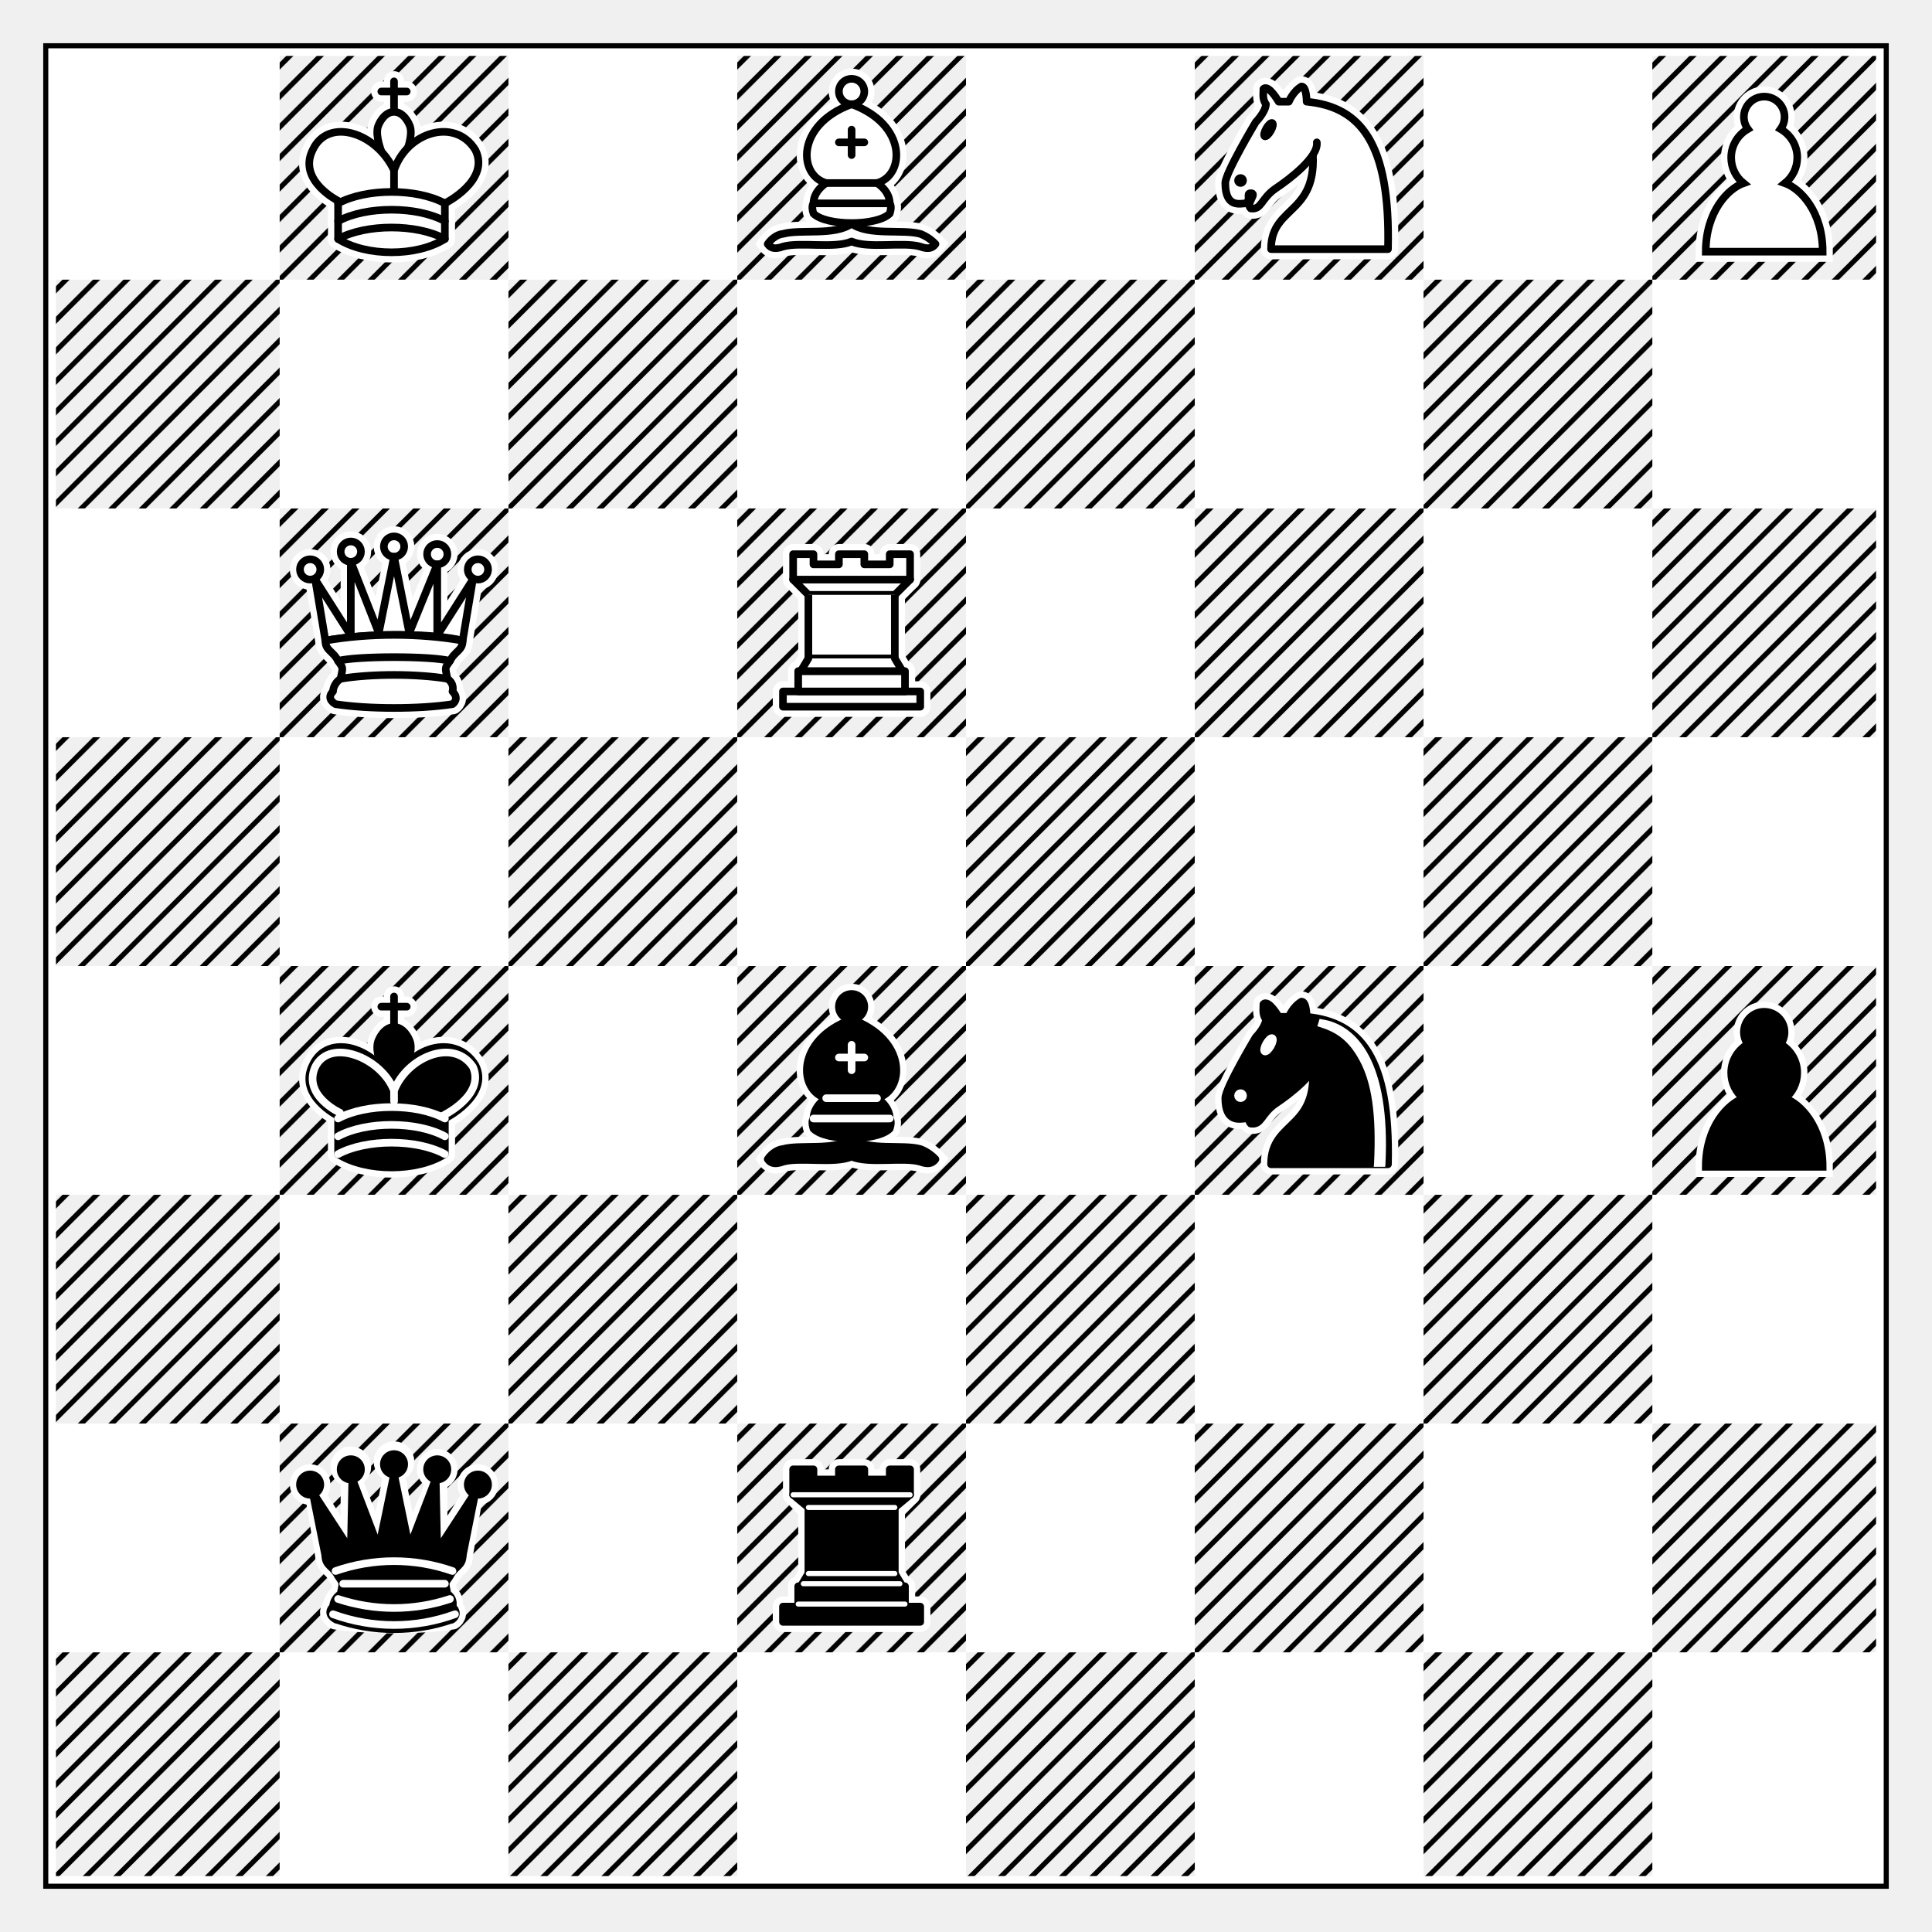
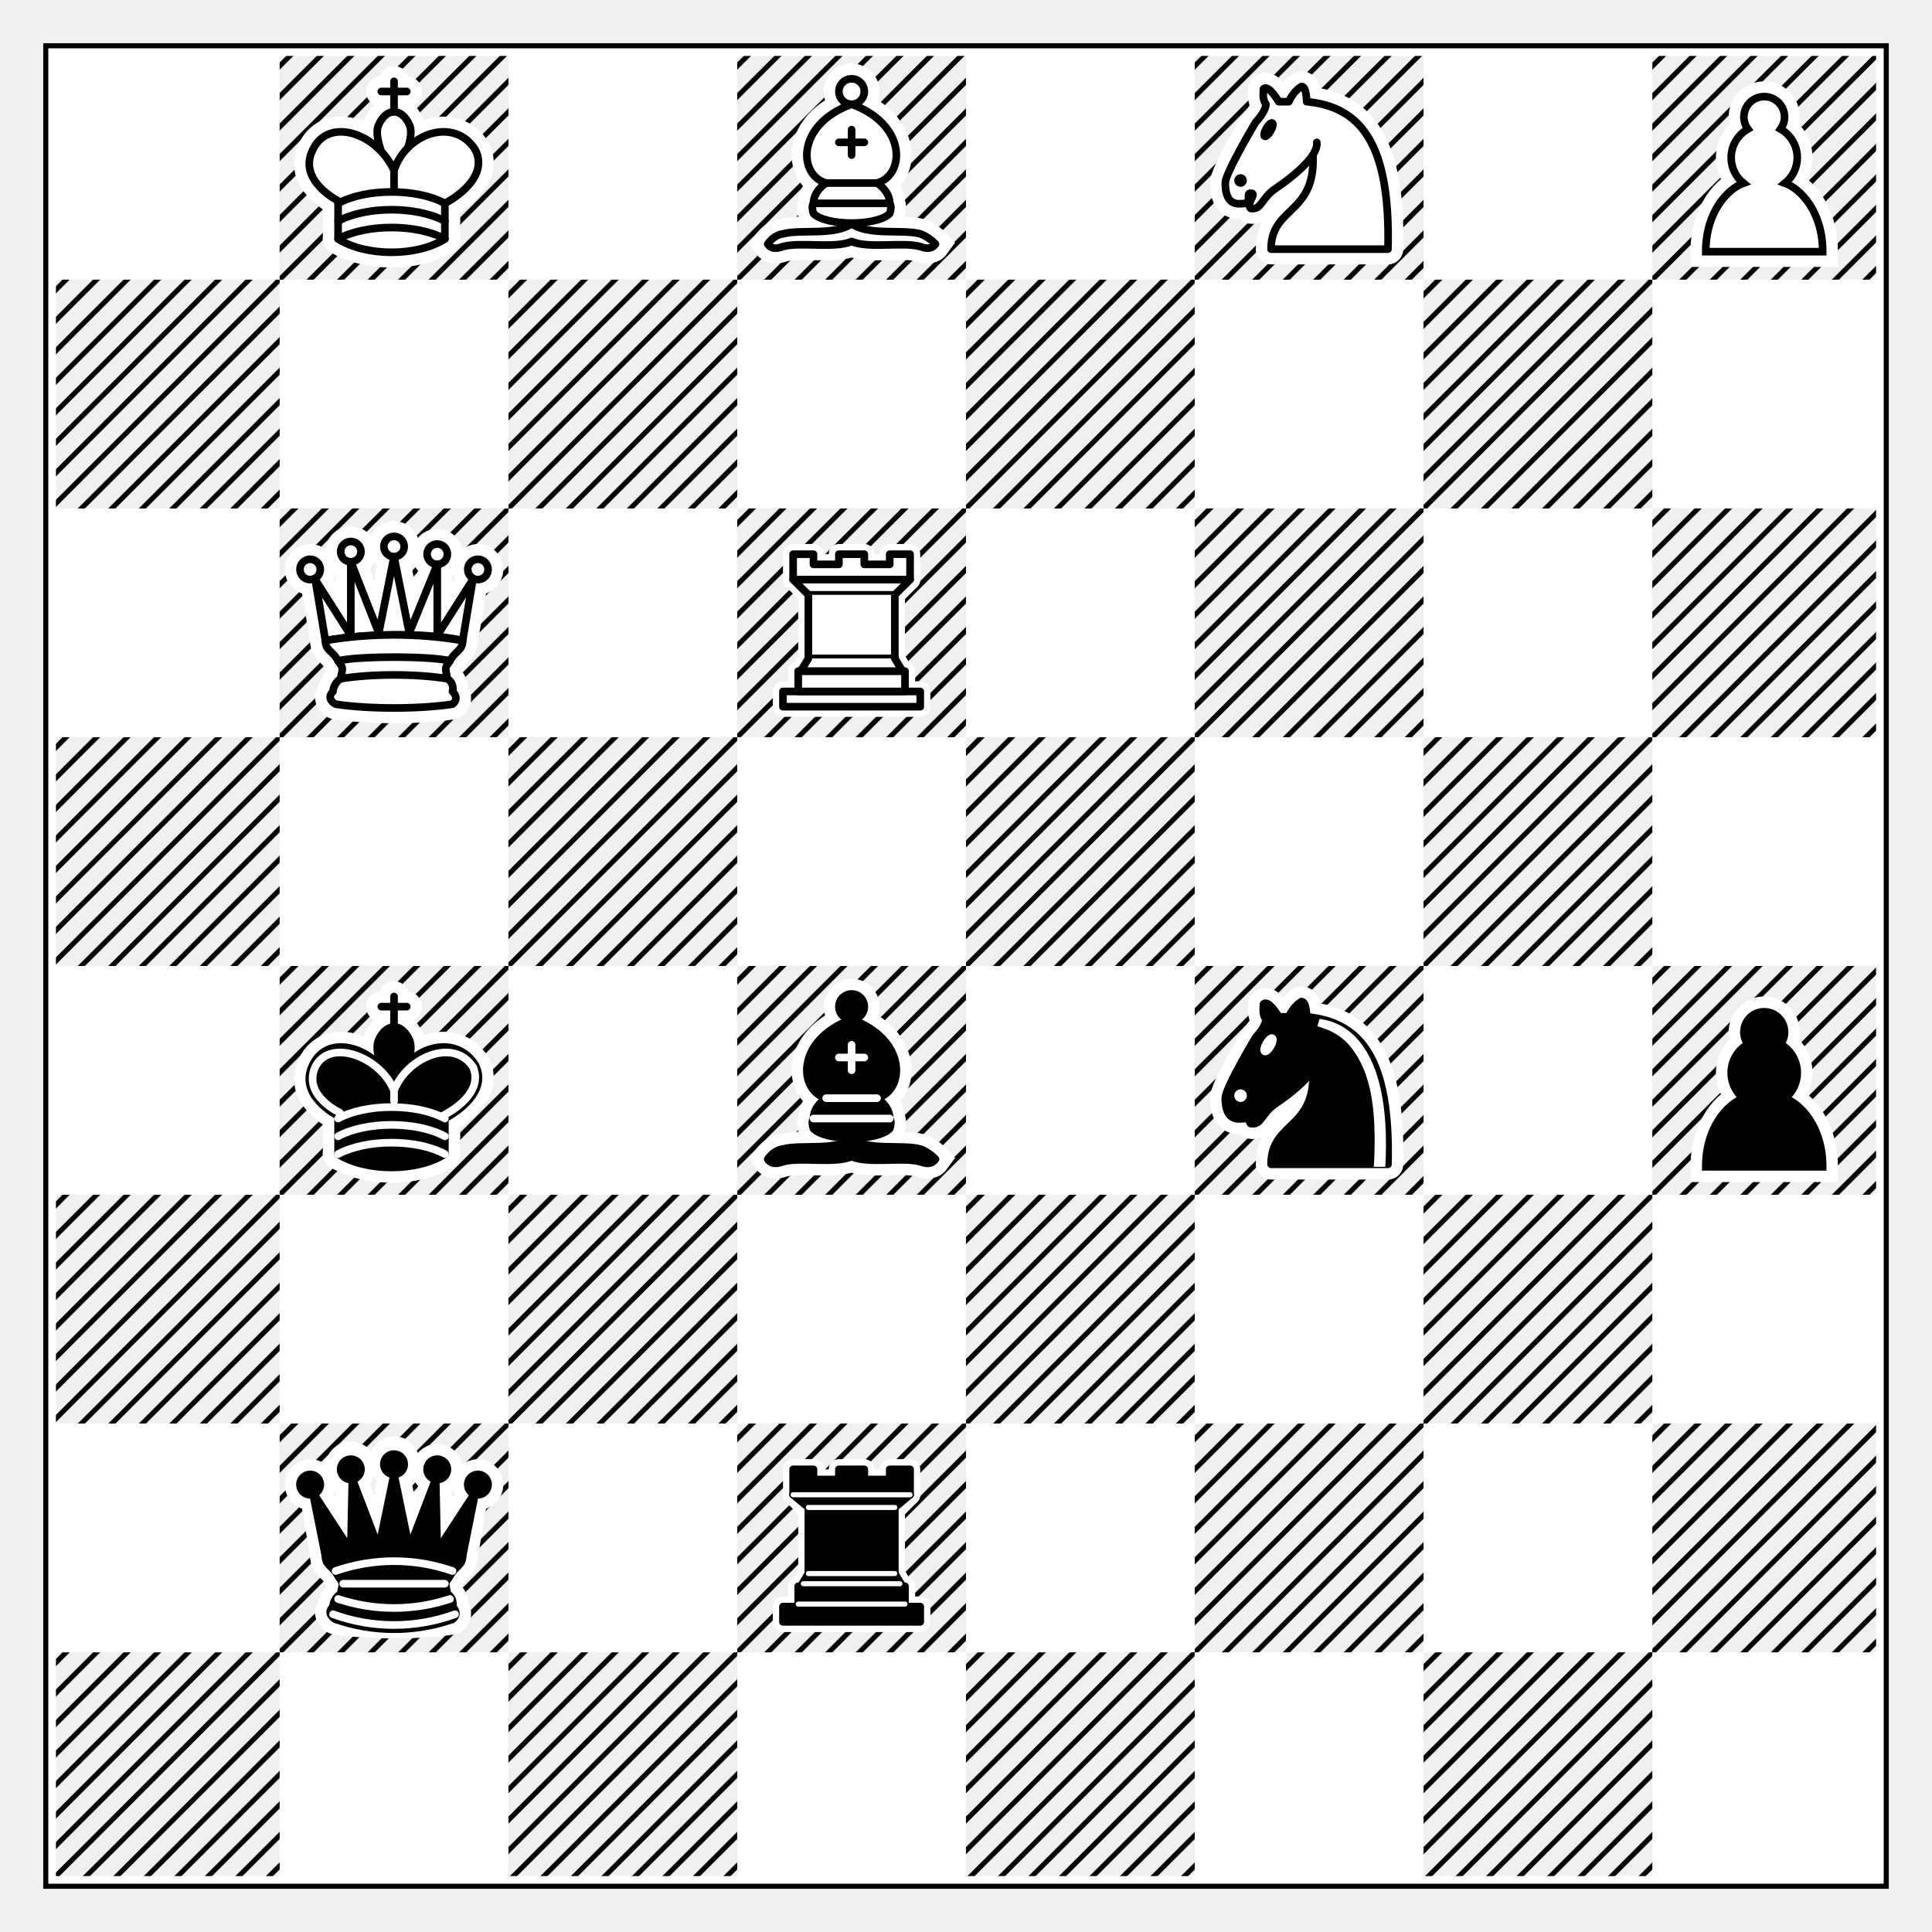
<svg xmlns="http://www.w3.org/2000/svg" xmlns:xlink="http://www.w3.org/1999/xlink" height="380" width="380">
  <defs>
    <pattern id="diagonalHatch" patternUnits="userSpaceOnUse" width="6" height="6">
      <path d="M-1,1 l2,-2            M0,6 l6,-6            M5,7 l2,-2" style="stroke:black; stroke-width:1" />
    </pattern>
    <pattern id="chessboard" patternUnits="userSpaceOnUse" width="90" height="90">
      <rect x="0" y="0" width="45" height="45" style="fill:#ffffff;" />
      <rect x="45" y="45" width="45" height="45" style="fill:#ffffff;" />
    </pattern>
    <symbol id="bishopborder">
-       <g style="fill:#ffffff; stroke:#ffffff; stroke-linecap:butt; stroke-width:4">
+       <g style="fill:#ffffff; stroke:#ffffff; stroke-linecap:butt; stroke-width:6">
        <path d="M 9,36 C 12.39,35.03 19.11,36.43 22.5,34 C 25.89,36.43 32.61,35.03 36,36 C 36,36 37.65,36.54 39,38 C 38.32,38.97 37.35,38.99 36,38.5 C 32.61,37.53 25.89,38.96 22.5,37.5 C 19.11,38.96 12.39,37.53 9,38.5 C 7.646,38.99 6.677,38.97 6,38 C 7.354,36.06 9,36 9,36 z" />
        <path d="M 15,32 C 17.5,34.5 27.5,34.5 30,32 C 30.5,30.5 30,30 30,30 C 30,27.5 27.5,26 27.5,26 C 33,24.5 33.5,14.5 22.5,10.5 C 11.5,14.5 12,24.5 17.5,26 C 17.5,26 15,27.5 15,30 C 15,30 14.5,30.5 15,32 z" />
        <path d="M 25 8 A 2.5 2.5 0 1 1  20,8 A 2.5 2.5 0 1 1  25 8 z" />
      </g>
    </symbol>
    <symbol id="bb">
-       <use xlink:href="#bishopborder" style="fill:#ffffff; stroke:#ffffff; stroke-width:4;" />
+       <use xlink:href="#bishopborder" />
      <g style="opacity:1; fill:none; fill-rule:evenodd; fill-opacity:1; stroke:#000000; stroke-width:1.5; stroke-linecap:round; stroke-linejoin:round; stroke-miterlimit:4; stroke-dasharray:none; stroke-opacity:1;">
        <g style="fill:#000000; stroke:#000000; stroke-linecap:butt;">
          <path d="M 9,36 C 12.39,35.03 19.11,36.43 22.5,34 C 25.89,36.43 32.61,35.03 36,36 C 36,36 37.65,36.54 39,38 C 38.32,38.97 37.35,38.99 36,38.5 C 32.61,37.53 25.89,38.96 22.5,37.5 C 19.11,38.96 12.39,37.53 9,38.5 C 7.646,38.99 6.677,38.97 6,38 C 7.354,36.06 9,36 9,36 z" />
          <path d="M 15,32 C 17.5,34.5 27.5,34.5 30,32 C 30.5,30.5 30,30 30,30 C 30,27.5 27.5,26 27.5,26 C 33,24.5 33.5,14.5 22.5,10.5 C 11.5,14.5 12,24.5 17.5,26 C 17.5,26 15,27.5 15,30 C 15,30 14.5,30.5 15,32 z" />
          <path d="M 25 8 A 2.5 2.5 0 1 1  20,8 A 2.5 2.5 0 1 1  25 8 z" />
        </g>
        <path d="M 17.5,26 L 27.5,26 M 15,30 L 30,30 M 22.5,15.5 L 22.5,20.5 M 20,18 L 25,18" style="fill:none; stroke:#ffffff; stroke-linejoin:miter;" />
      </g>
    </symbol>
    <symbol id="wb">
-       <use xlink:href="#bishopborder" style="fill:#ffffff; stroke:#ffffff; stroke-width:4;" />
+       <use xlink:href="#bishopborder" />
      <g style="opacity:1; fill:none; fill-rule:evenodd; fill-opacity:1; stroke:#000000; stroke-width:1.5; stroke-linecap:round; stroke-linejoin:round; stroke-miterlimit:4; stroke-dasharray:none; stroke-opacity:1;">
        <g style="fill:#ffffff; stroke:#000000; stroke-linecap:butt;">
          <path d="M 9,36 C 12.39,35.03 19.11,36.43 22.5,34 C 25.89,36.43 32.61,35.03 36,36 C 36,36 37.65,36.54 39,38 C 38.32,38.97 37.35,38.99 36,38.5 C 32.61,37.53 25.89,38.96 22.5,37.5 C 19.11,38.96 12.39,37.53 9,38.5 C 7.646,38.99 6.677,38.97 6,38 C 7.354,36.06 9,36 9,36 z" />
          <path d="M 15,32 C 17.5,34.5 27.5,34.5 30,32 C 30.5,30.5 30,30 30,30 C 30,27.5 27.5,26 27.5,26 C 33,24.5 33.5,14.5 22.5,10.5 C 11.5,14.5 12,24.5 17.5,26 C 17.5,26 15,27.5 15,30 C 15,30 14.5,30.5 15,32 z" />
          <path d="M 25 8 A 2.5 2.5 0 1 1  20,8 A 2.5 2.5 0 1 1  25 8 z" />
        </g>
        <path d="M 17.5,26 L 27.5,26 M 15,30 L 30,30 M 22.5,15.5 L 22.5,20.5 M 20,18 L 25,18" style="fill:none; stroke:#000000; stroke-linejoin:miter;" />
      </g>
    </symbol>
    <symbol id="kingborder">
-       <g style="fill:none; fill-opacity:1; fill-rule:evenodd; stroke:#ffffff; stroke-width:4; stroke-linecap:round;stroke-linejoin:round;stroke-miterlimit:4; stroke-dasharray:none; stroke-opacity:1;">
+       <g style="fill:none; fill-opacity:1; fill-rule:evenodd; stroke:#ffffff; stroke-width:6; stroke-linecap:round;stroke-linejoin:round;stroke-miterlimit:4; stroke-dasharray:none; stroke-opacity:1;">
        <path d="M 22.5,11.63 L 22.5,6" style="fill:none; stroke:#ffffff; stroke-linejoin:miter;" id="path6570" />
        <path d="M 22.5,25 C 22.5,25 27,17.5 25.5,14.5 C 25.5,14.5 24.5,12 22.5,12 C 20.5,12 19.5,14.5 19.5,14.5 C 18,17.5 22.5,25 22.5,25" style="fill:#000000;fill-opacity:1; stroke-linecap:butt; stroke-linejoin:miter;" />
        <path d="M 11.5,37 C 17,40.5 27,40.5 32.5,37 L 32.5,30 C 32.5,30 41.5,25.5 38.5,19.5 C 34.5,13 25,16 22.5,23.5 L 22.5,27 L 22.5,23.5 C 19,16 9.5,13 6.5,19.5 C 3.5,25.5 11.5,29.5 11.5,29.5 L 11.5,37 z " style="fill:#000000; stroke:#ffffff;" />
        <path d="M 20,8 L 25,8" style="fill:none; stroke:#ffffff; stroke-linejoin:miter;" />
        <path d="M 32,29.5 C 32,29.5 40.5,25.5 38.03,19.85 C 34.15,14 25,18 22.5,24.5 L 22.51,26.6 L 22.5,24.5 C 20,18 9.906,14 6.997,19.85 C 4.5,25.5 11.85,28.85 11.85,28.85" style="fill:none; stroke:#ffffff;" />
        <path d="M 11.5,30 C 17,27 27,27 32.5,30 M 11.5,33.5 C 17,30.5 27,30.5 32.5,33.5 M 11.5,37 C 17,34 27,34 32.5,37" style="fill:none; stroke:#ffffff;" />
      </g>
    </symbol>
    <symbol id="bk">
      <use xlink:href="#kingborder" />
      <g style="fill:none; fill-opacity:1; fill-rule:evenodd; stroke:#000000; stroke-width:1.5; stroke-linecap:round;stroke-linejoin:round;stroke-miterlimit:4; stroke-dasharray:none; stroke-opacity:1;">
        <path d="M 22.5,11.63 L 22.5,6" style="fill:none; stroke:#000000; stroke-linejoin:miter;" id="path6570" />
        <path d="M 22.5,25 C 22.5,25 27,17.5 25.5,14.5 C 25.5,14.5 24.5,12 22.5,12 C 20.5,12 19.5,14.5 19.5,14.5 C 18,17.5 22.5,25 22.5,25" style="fill:#000000;fill-opacity:1; stroke-linecap:butt; stroke-linejoin:miter;" />
        <path d="M 11.5,37 C 17,40.5 27,40.5 32.5,37 L 32.5,30 C 32.5,30 41.5,25.5 38.5,19.5 C 34.5,13 25,16 22.5,23.5 L 22.5,27 L 22.5,23.5 C 19,16 9.5,13 6.5,19.5 C 3.5,25.5 11.5,29.5 11.5,29.5 L 11.5,37 z " style="fill:#000000; stroke:#000000;" />
        <path d="M 20,8 L 25,8" style="fill:none; stroke:#000000; stroke-linejoin:miter;" />
        <path d="M 32,29.5 C 32,29.5 40.5,25.5 38.03,19.85 C 34.15,14 25,18 22.5,24.5 L 22.51,26.6 L 22.5,24.5 C 20,18 9.906,14 6.997,19.85 C 4.5,25.5 11.85,28.85 11.85,28.85" style="fill:none; stroke:#ffffff;" />
        <path d="M 11.5,30 C 17,27 27,27 32.5,30 M 11.5,33.5 C 17,30.5 27,30.5 32.5,33.5 M 11.5,37 C 17,34 27,34 32.5,37" style="fill:none; stroke:#ffffff;" />
      </g>
    </symbol>
    <symbol id="wk">
      <use xlink:href="#kingborder" />
      <g style="fill:none; fill-opacity:1; fill-rule:evenodd; stroke:#000000; stroke-width:1.5; stroke-linecap:round;stroke-linejoin:round;stroke-miterlimit:4; stroke-dasharray:none; stroke-opacity:1;">
        <path d="M 22.5,11.63 L 22.5,6" style="fill:none; stroke:#000000; stroke-linejoin:miter;" />
        <path d="M 20,8 L 25,8" style="fill:none; stroke:#000000; stroke-linejoin:miter;" />
        <path d="M 22.5,25 C 22.5,25 27,17.5 25.5,14.5 C 25.5,14.5 24.5,12 22.5,12 C 20.5,12 19.5,14.5 19.5,14.5 C 18,17.5 22.5,25 22.5,25" style="fill:#ffffff; stroke:#000000; stroke-linecap:butt; stroke-linejoin:miter;" />
        <path d="M 11.5,37 C 17,40.5 27,40.5 32.5,37 L 32.5,30 C 32.5,30 41.5,25.5 38.5,19.5 C 34.5,13 25,16 22.5,23.5 L 22.5,27 L 22.5,23.5 C 19,16 9.5,13 6.5,19.5 C 3.5,25.5 11.5,29.5 11.5,29.5 L 11.5,37 z " style="fill:#ffffff; stroke:#000000;" />
        <path d="M 11.5,30 C 17,27 27,27 32.5,30" style="fill:none; stroke:#000000;" />
        <path d="M 11.5,33.5 C 17,30.5 27,30.5 32.5,33.5" style="fill:none; stroke:#000000;" />
        <path d="M 11.5,37 C 17,34 27,34 32.5,37" style="fill:none; stroke:#000000;" />
      </g>
    </symbol>
    <symbol id="knightborder">
-       <g style="opacity:1; fill:none; fill-opacity:1; fill-rule:evenodd; stroke:#ffffff; stroke-width:4; stroke-linecap:round;stroke-linejoin:round;stroke-miterlimit:4; stroke-dasharray:none; stroke-opacity:1;">
+       <g style="opacity:1; fill:none; fill-opacity:1; fill-rule:evenodd; stroke:#ffffff; stroke-width:6; stroke-linecap:round;stroke-linejoin:round;stroke-miterlimit:4; stroke-dasharray:none; stroke-opacity:1;">
        <path d="M 22,10 C 32.5,11 38.5,18 38,39 L 15,39 C 15,30 25,32.5 23,18" style="fill:#ffffff; stroke:#ffffff;" />
        <path d="M 24,18 C 24.38,20.91 18.45,25.37 16,27 C 13,29 13.18,31.34 11,31 C 9.958,30.06 12.41,27.96 11,28 C 10,28 11.19,29.23 10,30 C 9,30 5.997,31 6,26 C 6,24 12,14 12,14 C 12,14 13.89,12.1 14,10.5 C 13.27,9.506 13.5,8.5 13.5,7.5 C 14.5,6.5 16.5,10 16.5,10 L 18.5,10 C 18.5,10 19.28,8.008 21,7 C 22,7 22,10 22,10" style="fill:#ffffff; stroke:#ffffff;" />
        <path d="M 9.5 25.5 A 0.5 0.5 0 1 1 8.5,25.5 A 0.5 0.5 0 1 1 9.5 25.5 z" style="fill:#ffffff; stroke:#ffffff;" />
        <path d="M 15 15.5 A 0.5 1.5 0 1 1  14,15.5 A 0.5 1.5 0 1 1  15 15.5 z" transform="matrix(0.866,0.5,-0.5,0.866,9.693,-5.173)" style="fill:#ffffff; stroke:#ffffff;" />
        <path d="M 24.55,10.4 L 24.1,11.85 L 24.6,12 C 27.75,13 30.25,14.49 32.5,18.75 C 34.75,23.01 35.75,29.06 35.25,39 L 35.2,39.5 L 37.45,39.5 L 37.5,39 C 38,28.94 36.62,22.15 34.25,17.66 C 31.88,13.17 28.46,11.02 25.06,10.5 L 24.55,10.4 z " style="fill:#ffffff; stroke:none;" />
      </g>
    </symbol>
    <symbol id="bn">
      <use xlink:href="#knightborder" />
      <g style="opacity:1; fill:none; fill-opacity:1; fill-rule:evenodd; stroke:#000000; stroke-width:1.5; stroke-linecap:round;stroke-linejoin:round;stroke-miterlimit:4; stroke-dasharray:none; stroke-opacity:1;">
        <path d="M 22,10 C 32.5,11 38.5,18 38,39 L 15,39 C 15,30 25,32.5 23,18" style="fill:#000000; stroke:#000000;" />
        <path d="M 24,18 C 24.38,20.91 18.45,25.37 16,27 C 13,29 13.18,31.34 11,31 C 9.958,30.06 12.41,27.96 11,28 C 10,28 11.19,29.23 10,30 C 9,30 5.997,31 6,26 C 6,24 12,14 12,14 C 12,14 13.89,12.1 14,10.5 C 13.27,9.506 13.5,8.5 13.5,7.5 C 14.5,6.5 16.5,10 16.5,10 L 18.5,10 C 18.5,10 19.28,8.008 21,7 C 22,7 22,10 22,10" style="fill:#000000; stroke:#000000;" />
        <path d="M 9.5 25.5 A 0.5 0.5 0 1 1 8.5,25.5 A 0.5 0.5 0 1 1 9.5 25.5 z" style="fill:#ffffff; stroke:#ffffff;" />
        <path d="M 15 15.5 A 0.5 1.5 0 1 1  14,15.5 A 0.5 1.5 0 1 1  15 15.5 z" transform="matrix(0.866,0.5,-0.5,0.866,9.693,-5.173)" style="fill:#ffffff; stroke:#ffffff;" />
        <path d="M 24.55,10.4 L 24.1,11.85 L 24.6,12 C 27.75,13 30.25,14.49 32.5,18.75 C 34.75,23.01 35.75,29.06 35.25,39 L 35.2,39.5 L 37.45,39.5 L 37.5,39 C 38,28.94 36.62,22.15 34.25,17.66 C 31.88,13.17 28.46,11.02 25.06,10.5 L 24.55,10.4 z " style="fill:#ffffff; stroke:none;" />
      </g>
    </symbol>
    <symbol id="wn">
      <use xlink:href="#knightborder" />
      <g style="opacity:1; fill:none; fill-opacity:1; fill-rule:evenodd; stroke:#000000; stroke-width:1.5; stroke-linecap:round;stroke-linejoin:round;stroke-miterlimit:4; stroke-dasharray:none; stroke-opacity:1;">
        <path d="M 22,10 C 32.5,11 38.5,18 38,39 L 15,39 C 15,30 25,32.5 23,18" style="fill:#ffffff; stroke:#000000;" />
        <path d="M 24,18 C 24.38,20.91 18.45,25.37 16,27 C 13,29 13.18,31.34 11,31 C 9.958,30.06 12.41,27.96 11,28 C 10,28 11.19,29.23 10,30 C 9,30 5.997,31 6,26 C 6,24 12,14 12,14 C 12,14 13.89,12.1 14,10.5 C 13.27,9.506 13.5,8.5 13.5,7.5 C 14.5,6.5 16.5,10 16.5,10 L 18.5,10 C 18.5,10 19.28,8.008 21,7 C 22,7 22,10 22,10" style="fill:#ffffff; stroke:#000000;" />
        <path d="M 9.5 25.5 A 0.5 0.5 0 1 1 8.5,25.5 A 0.5 0.5 0 1 1 9.5 25.5 z" style="fill:#000000; stroke:#000000;" />
        <path d="M 15 15.5 A 0.5 1.5 0 1 1  14,15.5 A 0.5 1.5 0 1 1  15 15.5 z" transform="matrix(0.866,0.5,-0.5,0.866,9.693,-5.173)" style="fill:#000000; stroke:#000000;" />
      </g>
    </symbol>
    <symbol id="pawn">
-       <path d="M 22,9 C 19.79,9 18,10.79 18,13 C 18,13.89 18.29,14.71 18.78,15.38 C 16.83,16.5 15.5,18.59 15.5,21 C 15.5,23.03 16.44,24.84 17.91,26.03 C 14.91,27.09 10.5,31.58 10.5,39.5 L 33.5,39.5 C 33.5,31.58 29.09,27.09 26.09,26.03 C 27.56,24.84 28.5,23.03 28.5,21 C 28.5,18.59 27.17,16.5 25.22,15.38 C 25.71,14.71 26,13.89 26,13 C 26,10.79 24.21,9 22,9 z " style="opacity:1; fill-opacity:1; fill-rule:nonzero; stroke-linecap:round; stroke-linejoin:miter; stroke-miterlimit:4; stroke-dasharray:none; stroke-opacity:1;" />
+       <g style="fill:#ffffff; stroke:#ffffff; stroke-width:6;">
+         <path d="M 22,9 C 19.79,9 18,10.79 18,13 C 18,13.89 18.29,14.71 18.78,15.38 C 16.83,16.5 15.5,18.59 15.5,21 C 15.5,23.03 16.44,24.84 17.91,26.03 C 14.91,27.09 10.5,31.58 10.5,39.5 L 33.5,39.5 C 33.5,31.58 29.09,27.09 26.09,26.03 C 27.56,24.84 28.5,23.03 28.5,21 C 28.5,18.59 27.17,16.5 25.22,15.38 C 25.71,14.71 26,13.89 26,13 C 26,10.79 24.21,9 22,9 z " style="opacity:1; fill-opacity:1; fill-rule:nonzero; stroke-linecap:round; stroke-linejoin:miter; stroke-miterlimit:4; stroke-dasharray:none; stroke-opacity:1;" />
+       </g>
    </symbol>
    <symbol id="bp">
-       <use xlink:href="#pawn" style="fill:#ffffff; stroke:#ffffff; stroke-width:4;" />
-       <use xlink:href="#pawn" style="fill:#000000; stroke:#000000; stroke-width:1.5;" />
+       <use xlink:href="#pawn" />
+       <g style="fill:#000000; stroke:#000000; stroke-width:1.5;">
+         <path d="M 22,9 C 19.79,9 18,10.79 18,13 C 18,13.89 18.29,14.71 18.78,15.38 C 16.83,16.5 15.5,18.59 15.5,21 C 15.5,23.03 16.44,24.84 17.91,26.03 C 14.91,27.09 10.5,31.58 10.5,39.5 L 33.5,39.5 C 33.5,31.58 29.09,27.09 26.09,26.03 C 27.56,24.84 28.5,23.03 28.5,21 C 28.5,18.59 27.17,16.5 25.22,15.38 C 25.71,14.71 26,13.89 26,13 C 26,10.79 24.21,9 22,9 z " style="opacity:1; fill-opacity:1; fill-rule:nonzero; stroke-linecap:round; stroke-linejoin:miter; stroke-miterlimit:4; stroke-dasharray:none; stroke-opacity:1;" />
+       </g>
    </symbol>
    <symbol id="wp">
-       <use xlink:href="#pawn" style="fill:#ffffff; stroke:#ffffff; stroke-width:4;" />
-       <use xlink:href="#pawn" style="fill:#ffffff; stroke:#000000; stroke-width:1.5;" />
+       <use xlink:href="#pawn" />
+       <g style="fill:#ffffff; stroke:#000000; stroke-width:1.5;">
+         <path d="M 22,9 C 19.79,9 18,10.79 18,13 C 18,13.89 18.29,14.71 18.78,15.38 C 16.83,16.5 15.5,18.59 15.5,21 C 15.5,23.03 16.44,24.84 17.91,26.03 C 14.91,27.09 10.5,31.58 10.5,39.5 L 33.5,39.5 C 33.5,31.58 29.09,27.09 26.09,26.03 C 27.56,24.84 28.5,23.03 28.5,21 C 28.5,18.59 27.17,16.5 25.22,15.38 C 25.71,14.71 26,13.89 26,13 C 26,10.79 24.21,9 22,9 z " style="opacity:1; fill-opacity:1; fill-rule:nonzero; stroke-linecap:round; stroke-linejoin:miter; stroke-miterlimit:4; stroke-dasharray:none; stroke-opacity:1;" />
+       </g>
    </symbol>
    <symbol id="queenborder">
-       <g style="opacity:1; fill:#ffffff; fill-opacity:1; fill-rule:evenodd; stroke:#ffffff; stroke-width:4; stroke-linecap:round;stroke-linejoin:round;stroke-miterlimit:4; stroke-dasharray:none; stroke-opacity:1;">
+       <g style="opacity:1; fill:#ffffff; fill-opacity:1; fill-rule:evenodd; stroke:#ffffff; stroke-width:6; stroke-linecap:round;stroke-linejoin:round;stroke-miterlimit:4; stroke-dasharray:none; stroke-opacity:1;">
        <path d="M 9 13 A 2 2 0 1 1  5,13 A 2 2 0 1 1  9 13 z" transform="translate(-1,-1)" />
        <path d="M 9 13 A 2 2 0 1 1  5,13 A 2 2 0 1 1  9 13 z" transform="translate(15.5,-5.5)" />
        <path d="M 9 13 A 2 2 0 1 1  5,13 A 2 2 0 1 1  9 13 z" transform="translate(32,-1)" />
        <path d="M 9 13 A 2 2 0 1 1  5,13 A 2 2 0 1 1  9 13 z" transform="translate(7,-4.5)" />
        <path d="M 9 13 A 2 2 0 1 1  5,13 A 2 2 0 1 1  9 13 z" transform="translate(24,-4)" />
        <path d="M 9,26 C 17.5,24.5 30,24.5 36,26 L 38,14 L 31,25 L 31,11 L 25.5,24.5 L 22.5,9.5 L 19.5,24.5 L 14,10.5 L 14,25 L 7,14 L 9,26 z " style="stroke-linecap:butt;" />
        <path d="M 9,26 C 9,28 10.5,28 11.5,30 C 12.5,31.5 12.5,31 12,33.5 C 10.5,34.5 10.5,36 10.5,36 C 9,37.5 11,38.5 11,38.5 C 17.5,39.5 27.5,39.5 34,38.5 C 34,38.5 35.5,37.5 34,36 C 34,36 34.5,34.5 33,33.5 C 32.5,31 32.5,31.5 33.5,30 C 34.5,28 36,28 36,26 C 27.5,24.5 17.5,24.5 9,26 z " style="stroke-linecap:butt;" />
        <path d="M 11.5,30 C 15,29 30,29 33.5,30" style="fill:none;" />
        <path d="M 12,33.5 C 18,32.5 27,32.5 33,33.5" style="fill:none;" />
      </g>
    </symbol>
    <symbol id="bq">
      <use xlink:href="#queenborder" />
      <g style="opacity:1; fill:000000; fill-opacity:1; fill-rule:evenodd; stroke:#000000; stroke-width:1.5; stroke-linecap:round;stroke-linejoin:round;stroke-miterlimit:4; stroke-dasharray:none; stroke-opacity:1;">
        <g style="fill:#000000; stroke:none;">
          <circle cx="6" cy="12" r="2.75" />
          <circle cx="14" cy="9" r="2.75" />
          <circle cx="22.5" cy="8" r="2.75" />
          <circle cx="31" cy="9" r="2.75" />
          <circle cx="39" cy="12" r="2.75" />
        </g>
        <path d="M 9,26 C 17.5,24.5 30,24.5 36,26 L 38.5,13.5 L 31,25 L 30.7,10.9 L 25.5,24.5 L 22.5,10 L 19.5,24.5 L 14.3,10.9 L 14,25 L 6.5,13.5 L 9,26 z" style="stroke-linecap:butt; stroke:#000000;" />
        <path d="M 9,26 C 9,28 10.5,28 11.5,30 C 12.5,31.5 12.5,31 12,33.5 C 10.5,34.5 10.5,36 10.5,36 C 9,37.5 11,38.5 11,38.5 C 17.5,39.5 27.5,39.5 34,38.5 C 34,38.5 35.5,37.5 34,36 C 34,36 34.5,34.5 33,33.5 C 32.5,31 32.5,31.5 33.5,30 C 34.5,28 36,28 36,26 C 27.5,24.5 17.5,24.5 9,26 z" style="stroke-linecap:butt;" />
        <path d="M 11,38.5 A 35,35 1 0 0 34,38.5" style="fill:none; stroke:#000000; stroke-linecap:butt;" />
        <path d="M 11,29 A 35,35 1 0 1 34,29" style="fill:none; stroke:#ffffff;" />
        <path d="M 12.5,31.5 L 32.5,31.5" style="fill:none; stroke:#ffffff;" />
        <path d="M 11.5,34.5 A 35,35 1 0 0 33.5,34.5" style="fill:none; stroke:#ffffff;" />
        <path d="M 10.5,37.5 A 35,35 1 0 0 34.5,37.5" style="fill:none; stroke:#ffffff;" />
      </g>
    </symbol>
    <symbol id="wq">
      <use xlink:href="#queenborder" />
      <g style="opacity:1; fill:#ffffff; fill-opacity:1; fill-rule:evenodd; stroke:#000000; stroke-width:1.5; stroke-linecap:round;stroke-linejoin:round;stroke-miterlimit:4; stroke-dasharray:none; stroke-opacity:1;">
        <path d="M 9 13 A 2 2 0 1 1  5,13 A 2 2 0 1 1  9 13 z" transform="translate(-1,-1)" />
        <path d="M 9 13 A 2 2 0 1 1  5,13 A 2 2 0 1 1  9 13 z" transform="translate(15.5,-5.5)" />
        <path d="M 9 13 A 2 2 0 1 1  5,13 A 2 2 0 1 1  9 13 z" transform="translate(32,-1)" />
        <path d="M 9 13 A 2 2 0 1 1  5,13 A 2 2 0 1 1  9 13 z" transform="translate(7,-4.5)" />
        <path d="M 9 13 A 2 2 0 1 1  5,13 A 2 2 0 1 1  9 13 z" transform="translate(24,-4)" />
        <path d="M 9,26 C 17.5,24.5 30,24.5 36,26 L 38,14 L 31,25 L 31,11 L 25.5,24.5 L 22.5,9.5 L 19.5,24.5 L 14,10.5 L 14,25 L 7,14 L 9,26 z " style="stroke-linecap:butt;" />
        <path d="M 9,26 C 9,28 10.5,28 11.5,30 C 12.5,31.5 12.5,31 12,33.5 C 10.5,34.5 10.5,36 10.5,36 C 9,37.5 11,38.5 11,38.5 C 17.5,39.5 27.5,39.5 34,38.5 C 34,38.5 35.5,37.5 34,36 C 34,36 34.5,34.5 33,33.5 C 32.5,31 32.5,31.5 33.5,30 C 34.5,28 36,28 36,26 C 27.5,24.5 17.5,24.5 9,26 z " style="stroke-linecap:butt;" />
        <path d="M 11.5,30 C 15,29 30,29 33.5,30" style="fill:none;" />
        <path d="M 12,33.5 C 18,32.5 27,32.5 33,33.5" style="fill:none;" />
      </g>
    </symbol>
    <symbol id="rookborder">
      <g style="opacity:1; fill:#ffffff; fill-opacity:1; fill-rule:evenodd; stroke:#ffffff; stroke-width:4; stroke-linecap:round;stroke-linejoin:round;stroke-miterlimit:4; stroke-dasharray:none; stroke-opacity:1;">
        <path d="M 9,39 L 36,39 L 36,36 L 9,36 L 9,39 z " style="stroke-linecap:butt;" />
        <path d="M 12,36 L 12,32 L 33,32 L 33,36 L 12,36 z " style="stroke-linecap:butt;" />
        <path d="M 11,14 L 11,9 L 15,9 L 15,11 L 20,11 L 20,9 L 25,9 L 25,11 L 30,11 L 30,9 L 34,9 L 34,14" style="stroke-linecap:butt;" />
        <path d="M 34,14 L 31,17 L 14,17 L 11,14" />
        <path d="M 31,17 L 31,29.5 L 14,29.5 L 14,17" style="stroke-linecap:butt; stroke-linejoin:miter;" />
        <path d="M 31,29.5 L 32.5,32 L 12.5,32 L 14,29.5" />
        <path d="M 11,14 L 34,14" style="fill:none; stroke:#ffffff; stroke-linejoin:miter;" />
      </g>
    </symbol>
    <symbol id="br">
      <use xlink:href="#rookborder" />
      <g style="opacity:1; fill:000000; fill-opacity:1; fill-rule:evenodd; stroke:#000000; stroke-width:1.5; stroke-linecap:round;stroke-linejoin:round;stroke-miterlimit:4; stroke-dasharray:none; stroke-opacity:1;">
        <path d="M 9,39 L 36,39 L 36,36 L 9,36 L 9,39 z " style="stroke-linecap:butt;" />
        <path d="M 12.5,32 L 14,29.5 L 31,29.5 L 32.5,32 L 12.5,32 z " style="stroke-linecap:butt;" />
        <path d="M 12,36 L 12,32 L 33,32 L 33,36 L 12,36 z " style="stroke-linecap:butt;" />
        <path d="M 14,29.5 L 14,16.5 L 31,16.5 L 31,29.5 L 14,29.5 z " style="stroke-linecap:butt;stroke-linejoin:miter;" />
        <path d="M 14,16.5 L 11,14 L 34,14 L 31,16.5 L 14,16.5 z " style="stroke-linecap:butt;" />
        <path d="M 11,14 L 11,9 L 15,9 L 15,11 L 20,11 L 20,9 L 25,9 L 25,11 L 30,11 L 30,9 L 34,9 L 34,14 L 11,14 z " style="stroke-linecap:butt;" />
        <path d="M 12,35.5 L 33,35.5 L 33,35.5" style="fill:none; stroke:#ffffff; stroke-width:1; stroke-linejoin:miter;" />
        <path d="M 13,31.5 L 32,31.5" style="fill:none; stroke:#ffffff; stroke-width:1; stroke-linejoin:miter;" />
        <path d="M 14,29.5 L 31,29.5" style="fill:none; stroke:#ffffff; stroke-width:1; stroke-linejoin:miter;" />
        <path d="M 14,16.5 L 31,16.5" style="fill:none; stroke:#ffffff; stroke-width:1; stroke-linejoin:miter;" />
        <path d="M 11,14 L 34,14" style="fill:none; stroke:#ffffff; stroke-width:1; stroke-linejoin:miter;" />
      </g>
    </symbol>
    <symbol id="wr">
      <use xlink:href="#rookborder" />
      <g style="opacity:1; fill:#ffffff; fill-opacity:1; fill-rule:evenodd; stroke:#000000; stroke-width:1.5; stroke-linecap:round;stroke-linejoin:round;stroke-miterlimit:4; stroke-dasharray:none; stroke-opacity:1;">
        <path d="M 9,39 L 36,39 L 36,36 L 9,36 L 9,39 z " style="stroke-linecap:butt;" />
        <path d="M 12,36 L 12,32 L 33,32 L 33,36 L 12,36 z " style="stroke-linecap:butt;" />
        <path d="M 11,14 L 11,9 L 15,9 L 15,11 L 20,11 L 20,9 L 25,9 L 25,11 L 30,11 L 30,9 L 34,9 L 34,14" style="stroke-linecap:butt;" />
        <path d="M 34,14 L 31,17 L 14,17 L 11,14" />
        <path d="M 31,17 L 31,29.5 L 14,29.5 L 14,17" style="stroke-linecap:butt; stroke-linejoin:miter;" />
        <path d="M 31,29.5 L 32.5,32 L 12.5,32 L 14,29.5" />
        <path d="M 11,14 L 34,14" style="fill:none; stroke:#000000; stroke-linejoin:miter;" />
      </g>
    </symbol>
  </defs>
  <g transform="translate(10,10)">
    <g>
      <rect x="0" y="0" width="360" height="360" fill="url(#diagonalHatch)" />
      <rect x="0" y="0" width="360" height="360" fill="url(#chessboard)" />
    </g>
    <g>
      <rect x="0" y="0" width="360" height="360" style="fill:none; stroke:#ffffff; stroke-width:2" />
    </g>
    <g>
      <rect x="-1" y="-1" width="362" height="362" style="fill:none; stroke:black; stroke-width:1" />
    </g>
    <use xlink:href="#wk" x="045" y="000" />
    <use xlink:href="#wb" x="135" y="000" />
    <use xlink:href="#wn" x="225" y="000" />
    <use xlink:href="#wp" x="315" y="000" />
    <use xlink:href="#wq" x="045" y="090" />
    <use xlink:href="#wr" x="135" y="090" />
    <use xlink:href="#bk" x="045" y="180" />
    <use xlink:href="#bb" x="135" y="180" />
    <use xlink:href="#bn" x="225" y="180" />
    <use xlink:href="#bp" x="315" y="180" />
    <use xlink:href="#bq" x="045" y="270" />
    <use xlink:href="#br" x="135" y="270" />
  </g>
</svg>
